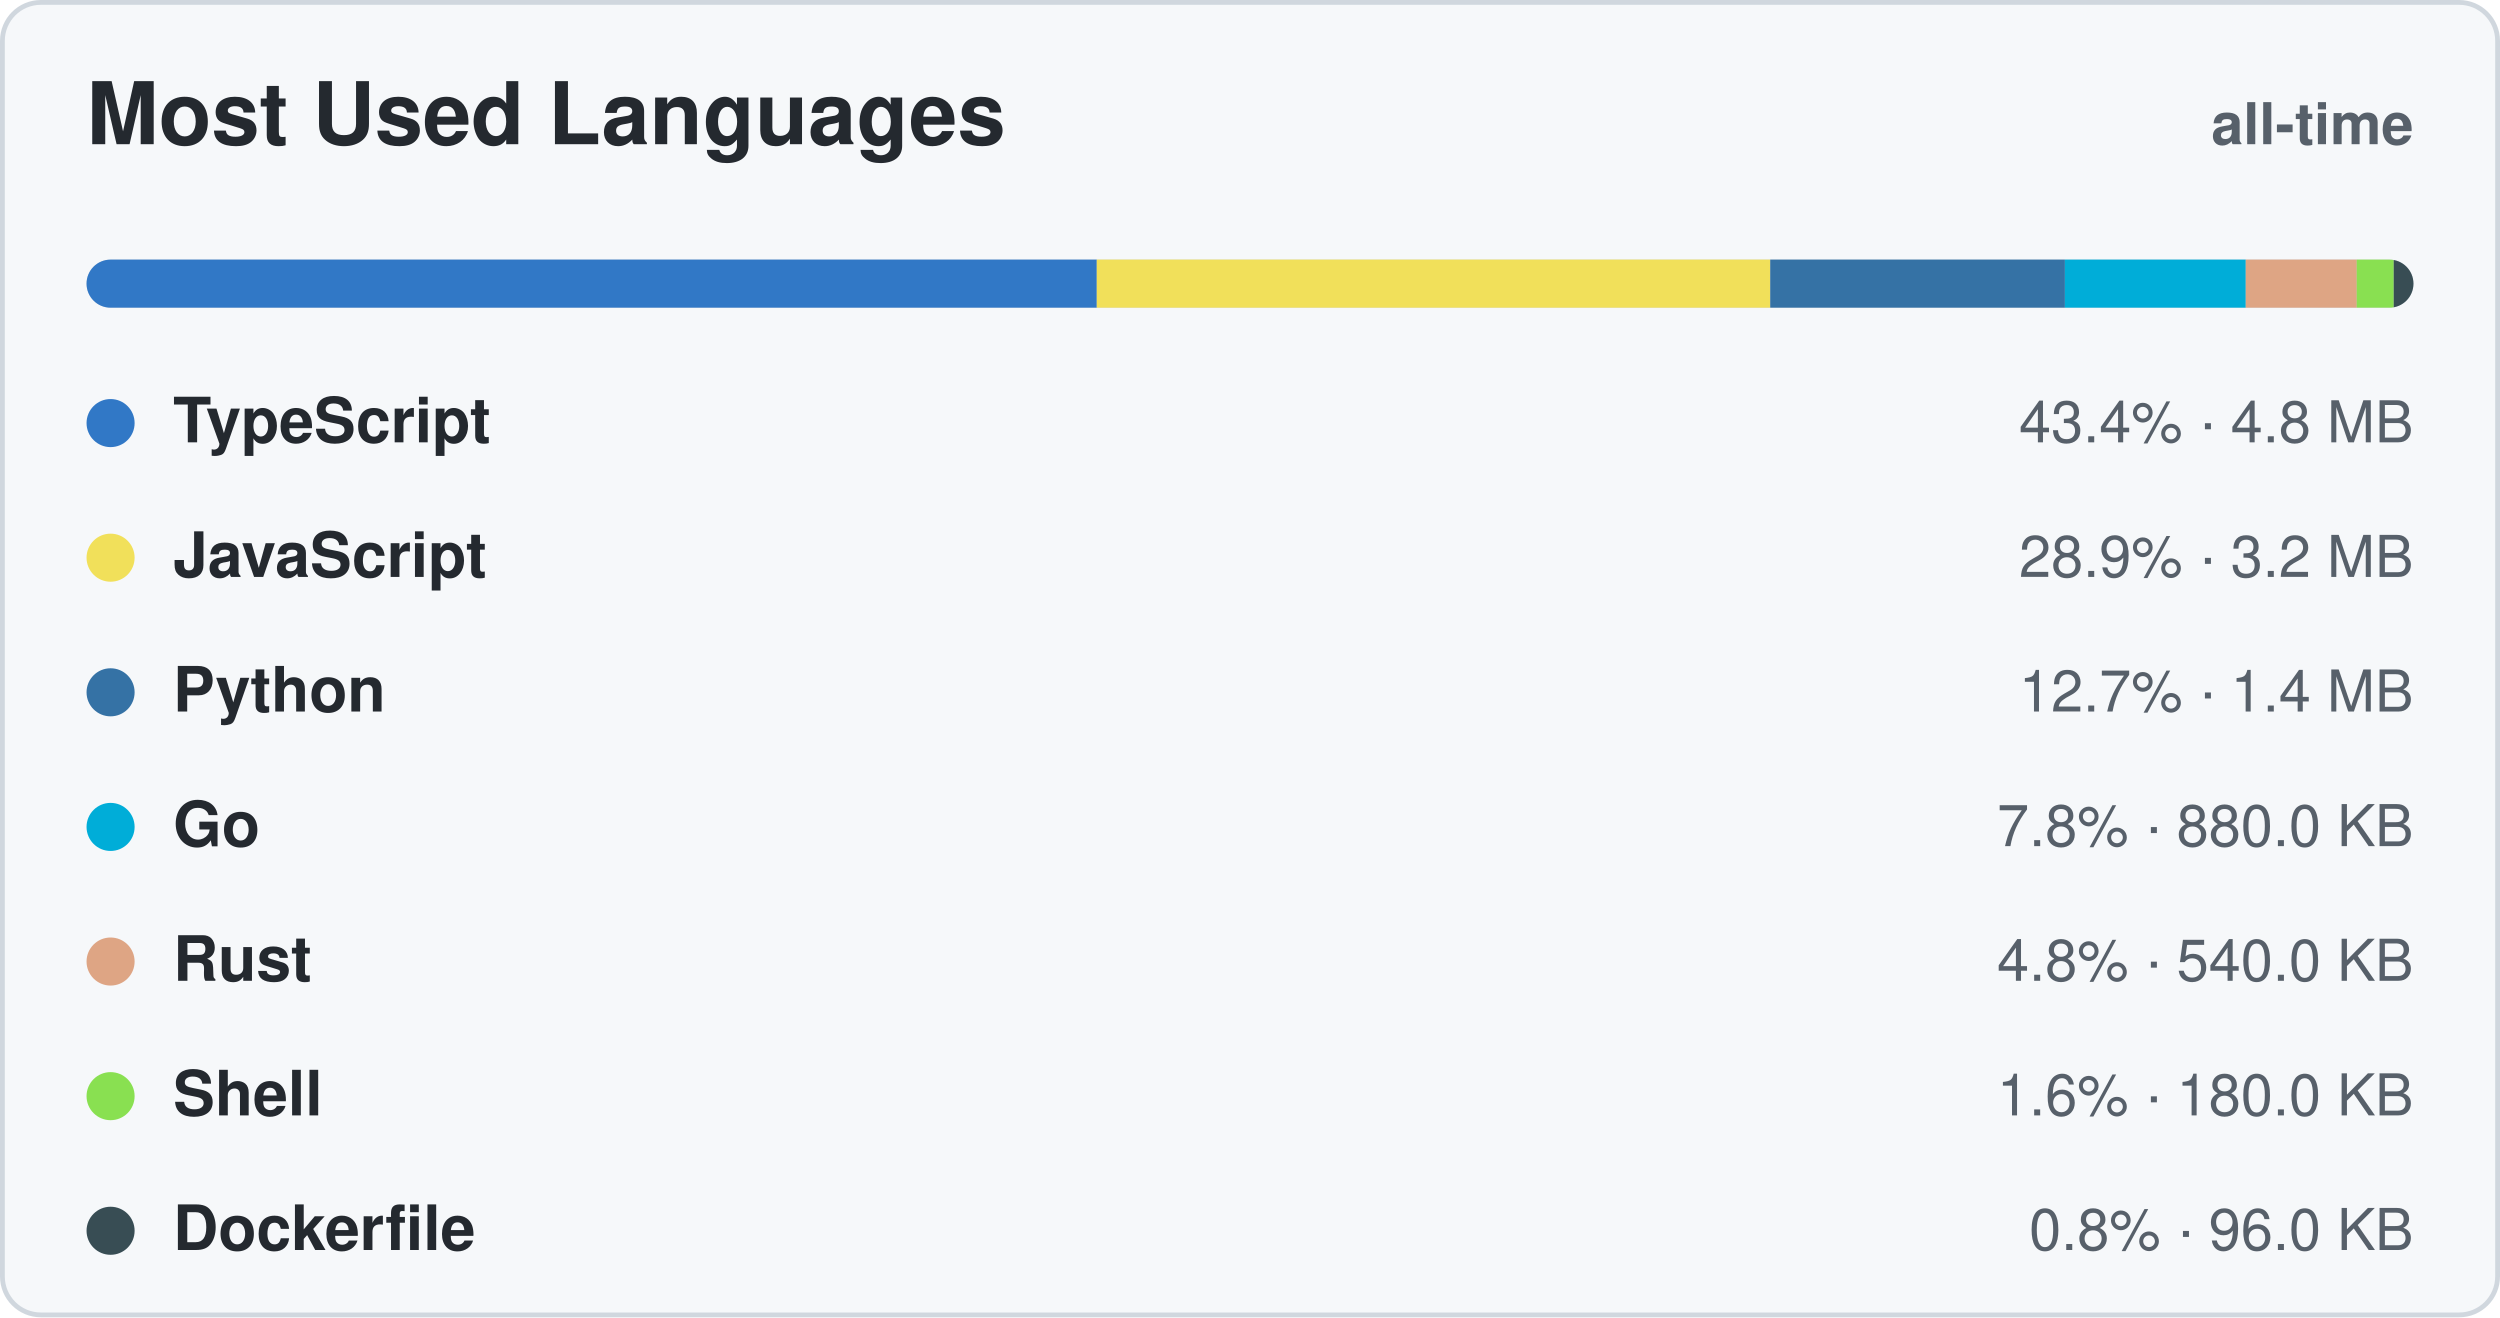
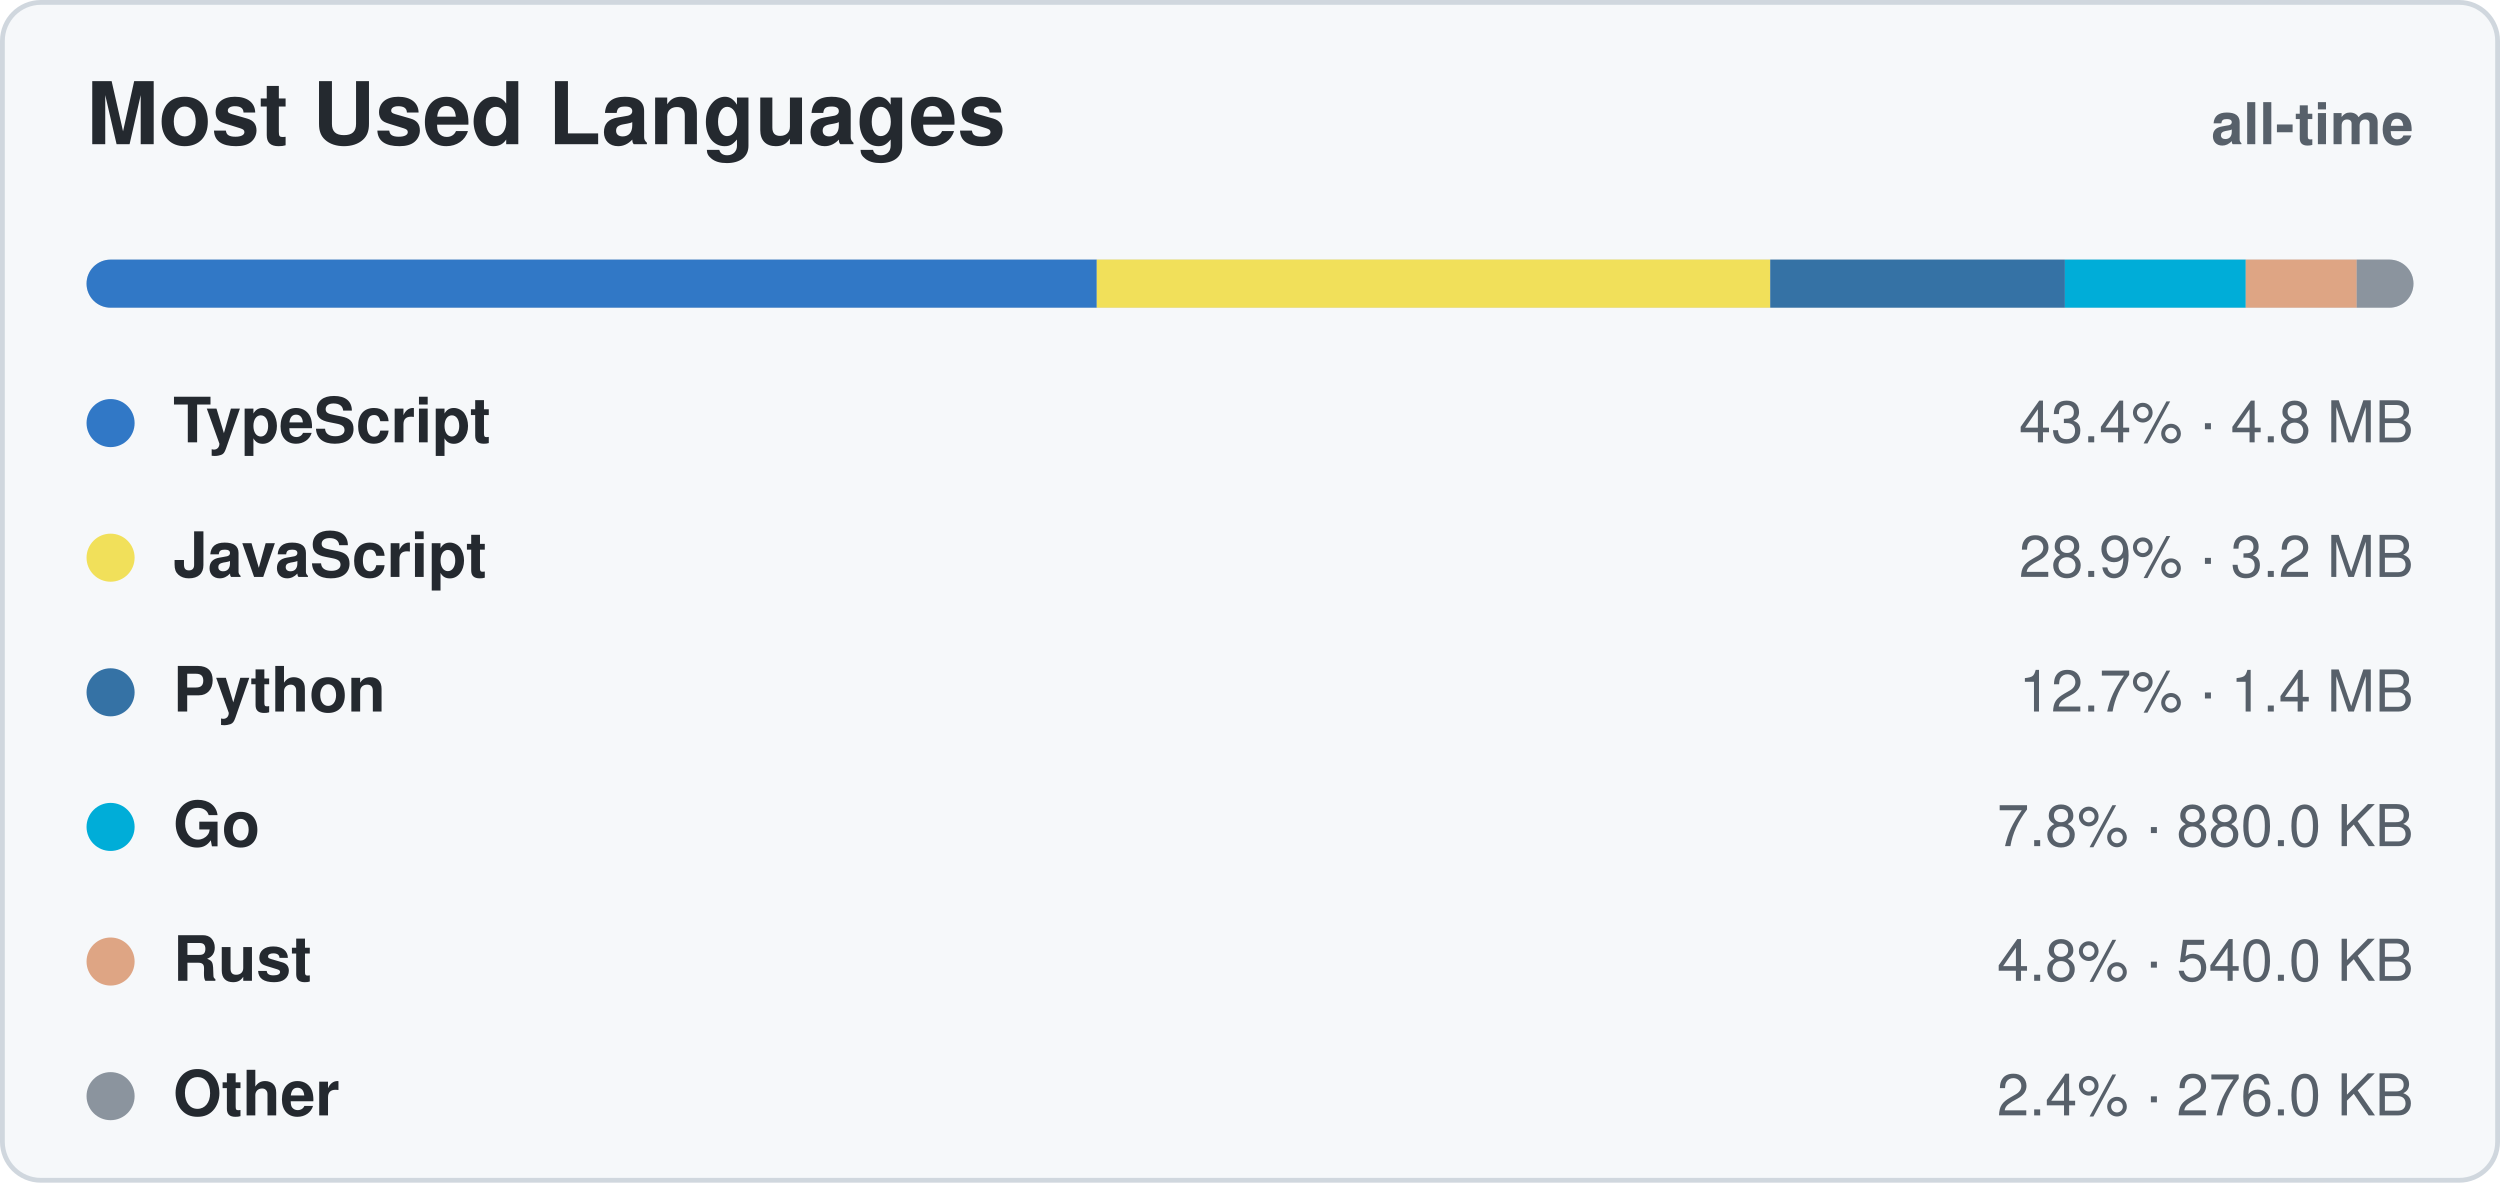
- <svg xmlns="http://www.w3.org/2000/svg" width="520" height="274" viewBox="0 0 520 274" fill="none" role="img" aria-labelledby="title desc">
+ <svg xmlns="http://www.w3.org/2000/svg" width="520" height="246" viewBox="0 0 520 246" fill="none" role="img" aria-labelledby="title desc">
  <style>
    text { font-family: -apple-system, BlinkMacSystemFont, "Segoe UI", Helvetica, Arial, sans-serif; }
    .card-bg { fill: #f6f8fa; stroke: #d0d7de; }
    .title { fill: #24292f; font-size: 18px; font-weight: 600; }
    .meta { fill: #57606a; font-size: 12px; font-weight: 600; }
    .name { fill: #24292f; font-size: 13px; font-weight: 600; }
    .value { fill: #57606a; font-size: 12px; }
    @media (prefers-color-scheme: dark) {
      .card-bg { fill: #161b22; stroke: #30363d; }
      .title, .name { fill: #c9d1d9; }
      .meta, .value { fill: #8b949e; }
    }
  </style>
-   <rect x="0.5" y="0.5" width="519" height="273" rx="8" class="card-bg" />
+   <rect x="0.5" y="0.5" width="519" height="245" rx="8" class="card-bg" />
  <text x="18" y="30" class="title">Most Used Languages</text>
  <text x="502" y="30" text-anchor="end" class="meta">all-time</text>
  <clipPath id="bar">
    <rect x="18" y="54" width="484" height="10" rx="5" />
  </clipPath>
  <g clip-path="url(#bar)">
    <rect x="18" y="54" width="484" height="10" fill="#d0d7de" />
    <rect x="18.00" y="54" width="210.13" height="10" fill="#3178c6" />
    <rect x="228.13" y="54" width="140.08" height="10" fill="#f1e05a" />
    <rect x="368.21" y="54" width="61.29" height="10" fill="#3572A5" />
    <rect x="429.50" y="54" width="37.62" height="10" fill="#00ADD8" />
    <rect x="467.12" y="54" width="23.09" height="10" fill="#dea584" />
-     <rect x="490.20" y="54" width="7.70" height="10" fill="#89e051" />
-     <rect x="497.90" y="54" width="4.10" height="10" fill="#384d54" />
+     <rect x="490.20" y="54" width="11.80" height="10" fill="#8b949e" />
  </g>
  <g transform="translate(18 92)">
    <circle cx="5" cy="-4" r="5" fill="#3178c6" />
    <text x="18" y="0" class="name">TypeScript</text>
    <text x="484" y="0" text-anchor="end" class="value">43.4% · 4.8 MB</text>
  </g>
  <g transform="translate(18 120)">
    <circle cx="5" cy="-4" r="5" fill="#f1e05a" />
    <text x="18" y="0" class="name">JavaScript</text>
    <text x="484" y="0" text-anchor="end" class="value">28.9% · 3.2 MB</text>
  </g>
  <g transform="translate(18 148)">
    <circle cx="5" cy="-4" r="5" fill="#3572A5" />
    <text x="18" y="0" class="name">Python</text>
    <text x="484" y="0" text-anchor="end" class="value">12.7% · 1.4 MB</text>
  </g>
  <g transform="translate(18 176)">
    <circle cx="5" cy="-4" r="5" fill="#00ADD8" />
    <text x="18" y="0" class="name">Go</text>
    <text x="484" y="0" text-anchor="end" class="value">7.8% · 880.0 KB</text>
  </g>
  <g transform="translate(18 204)">
    <circle cx="5" cy="-4" r="5" fill="#dea584" />
    <text x="18" y="0" class="name">Rust</text>
    <text x="484" y="0" text-anchor="end" class="value">4.8% · 540.0 KB</text>
  </g>
  <g transform="translate(18 232)">
-     <circle cx="5" cy="-4" r="5" fill="#89e051" />
-     <text x="18" y="0" class="name">Shell</text>
-     <text x="484" y="0" text-anchor="end" class="value">1.6% · 180.0 KB</text>
-   </g>
-   <g transform="translate(18 260)">
-     <circle cx="5" cy="-4" r="5" fill="#384d54" />
-     <text x="18" y="0" class="name">Dockerfile</text>
-     <text x="484" y="0" text-anchor="end" class="value">0.8% · 96.0 KB</text>
+     <circle cx="5" cy="-4" r="5" fill="#8b949e" />
+     <text x="18" y="0" class="name">Other</text>
+     <text x="484" y="0" text-anchor="end" class="value">2.4% · 276.0 KB</text>
  </g>
</svg>
